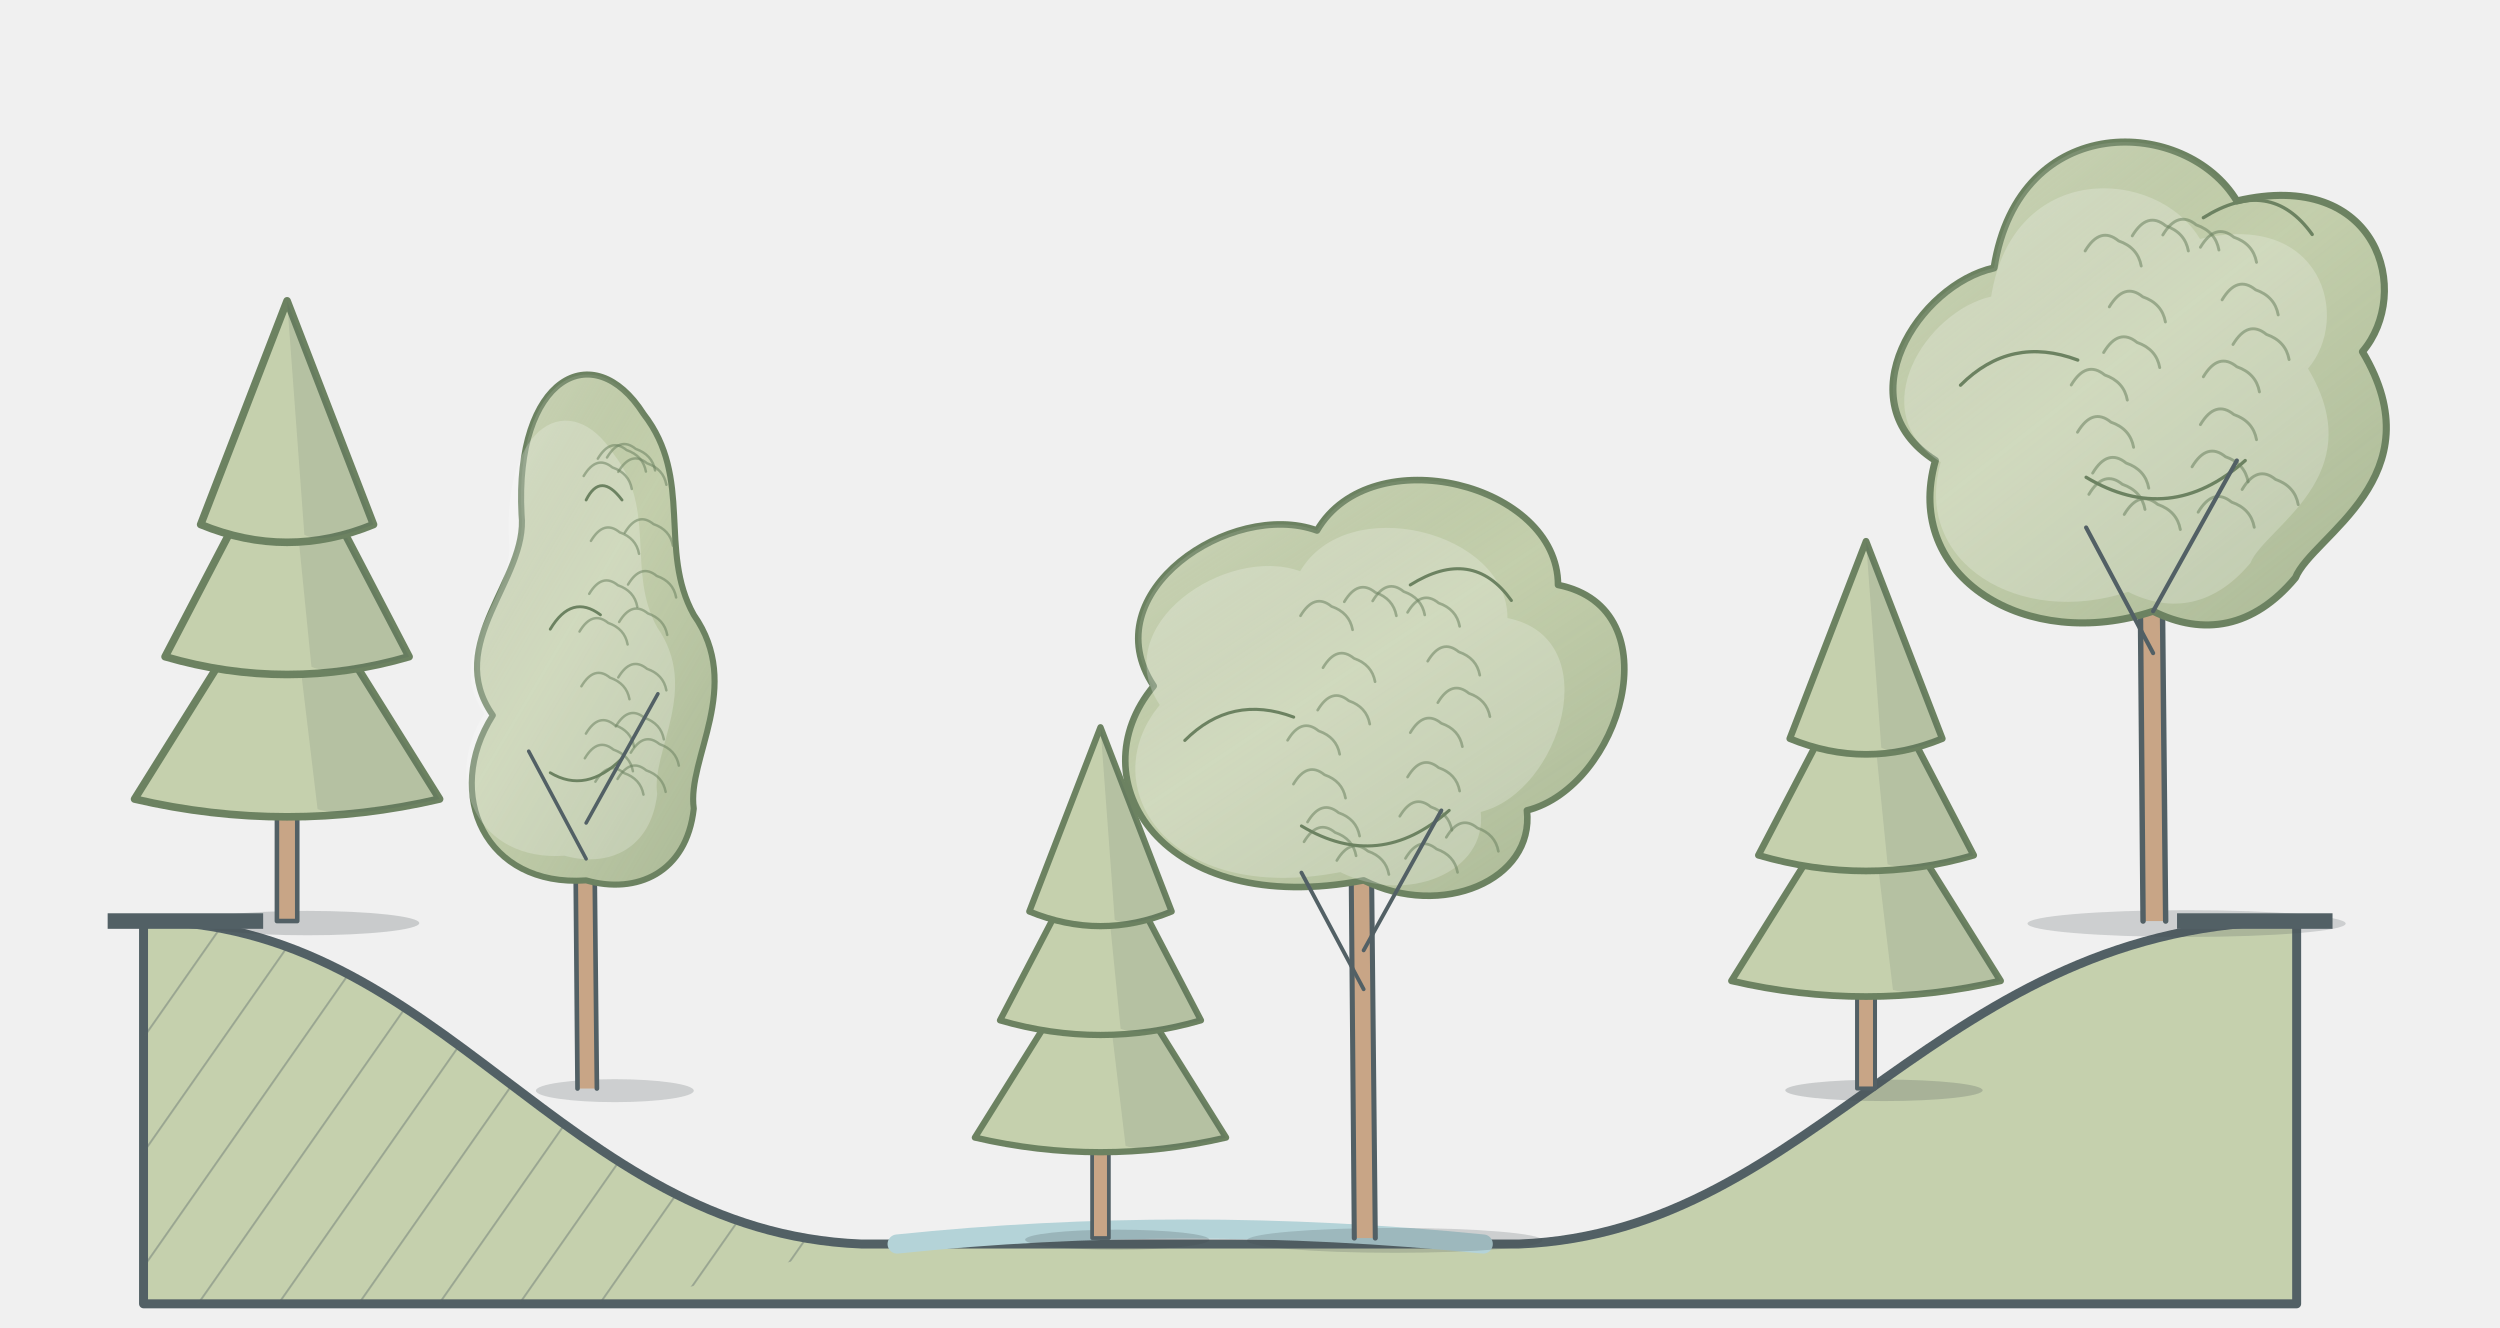
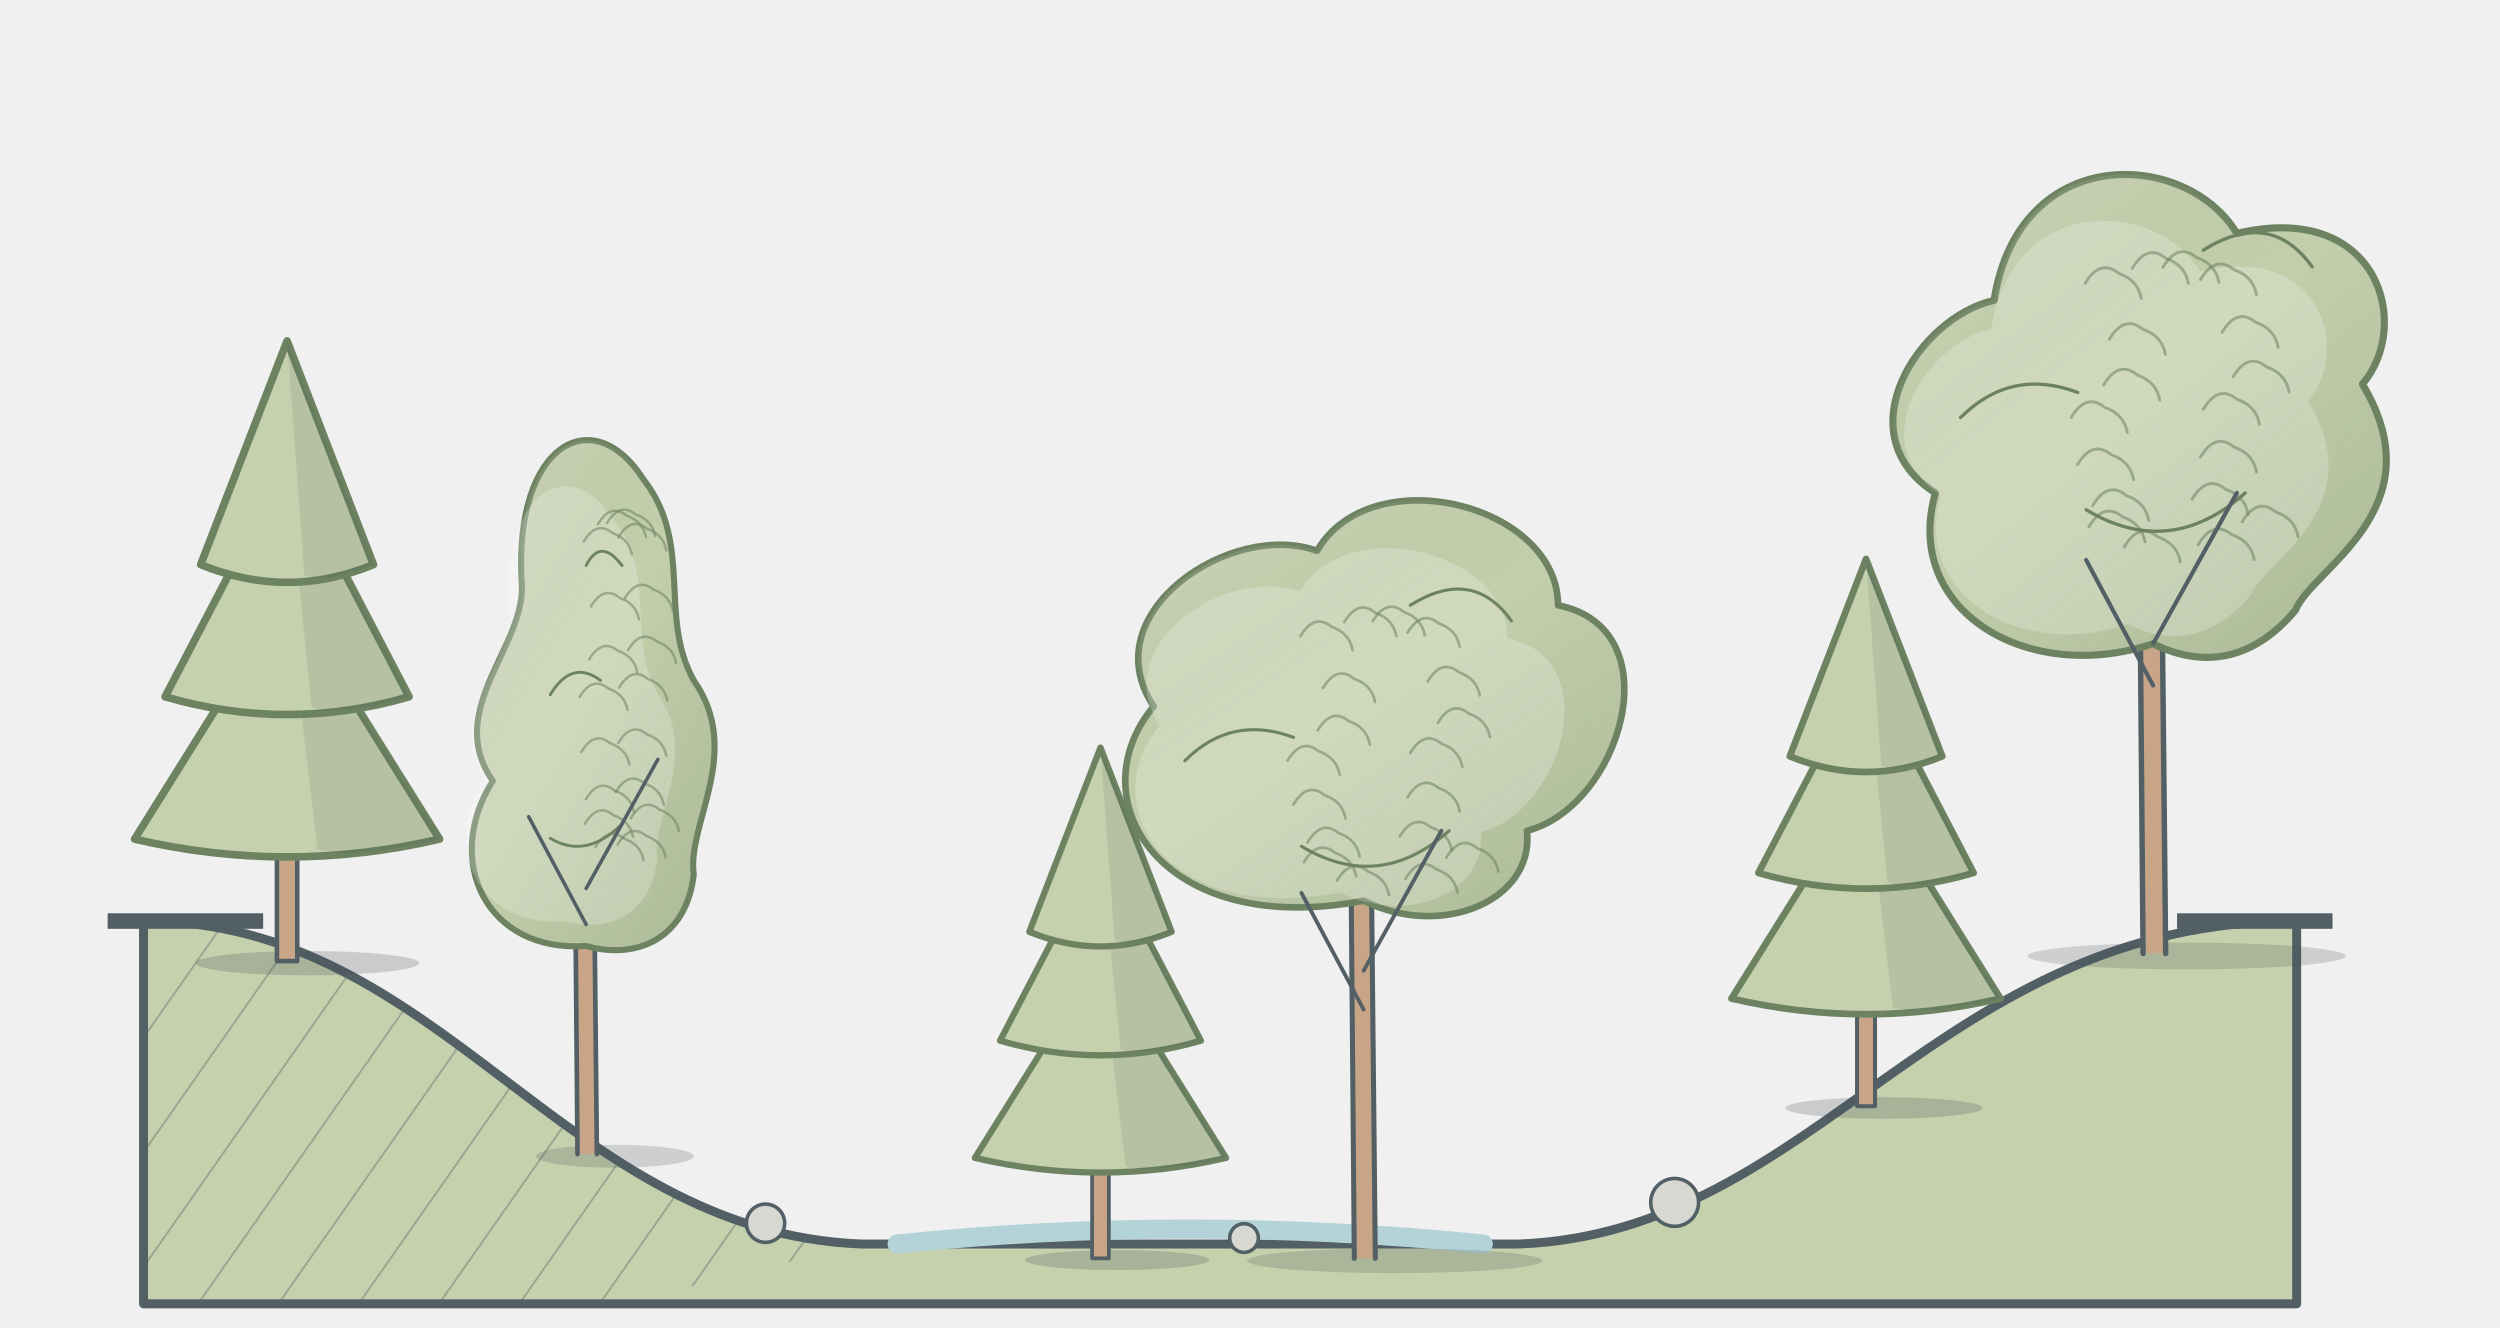
<svg xmlns="http://www.w3.org/2000/svg" viewBox="-1.2 -7.7 20.9 11.1" role="img" aria-label="Ravine / woodland · watercolour · illustrative component" data-piece="29">
  <defs>
    <linearGradient id="piece-29-watercolour-wash" x1="0" y1="0" x2="1" y2=".5">
      <stop stop-color="#fffdf1" stop-opacity=".8" />
      <stop offset=".45" stop-color="#b6c5c5" stop-opacity=".05" />
      <stop offset="1" stop-color="#8b9c90" stop-opacity=".45" />
    </linearGradient>
    <linearGradient id="piece-29-watercolour-leaf-wash" x1="0" y1="0" x2=".8" y2="1">
      <stop stop-color="#faf8f1" stop-opacity=".28" />
      <stop offset=".5" stop-color="#6c8261" stop-opacity=".02" />
      <stop offset="1" stop-color="#6c8261" stop-opacity=".25" />
    </linearGradient>
    <linearGradient id="piece-29-watercolour-lamp-glow" x1="0" y1="0" x2="0" y2="1">
      <stop stop-color="#f4d477" stop-opacity=".06" />
      <stop offset=".4" stop-color="#f1d589" stop-opacity=".17" />
      <stop offset="1" stop-color="#f1d589" stop-opacity="0" />
    </linearGradient>
    <filter id="piece-29-watercolour-soft-glow" x="-50%" y="-15%" width="200%" height="140%">
      <feGaussianBlur stdDeviation=".16" />
    </filter>
    <pattern id="piece-29-watercolour-hatch" width=".55" height=".55" patternUnits="userSpaceOnUse" patternTransform="rotate(35)">
      <path d="M0,0 V.55" stroke="#526065" stroke-width=".035" opacity=".35" />
    </pattern>
    <pattern id="piece-29-watercolour-roof-hatch" width=".34" height=".28" patternUnits="userSpaceOnUse">
      <path d="M.04,.08 l.1,-.025 M.22,.2 l.06,-.04" stroke="#526065" stroke-width=".025" opacity=".45" />
    </pattern>
    <pattern id="piece-29-watercolour-brick" width=".9" height=".4" patternUnits="userSpaceOnUse">
      <path d="M0,.2 H.9 M0,.4 H.9 M.45,0 V.2 M0,.2 V.4" stroke="#526065" stroke-width=".02" opacity=".28" />
    </pattern>
    <pattern id="piece-29-watercolour-panel" width="2.6" height="3" patternUnits="userSpaceOnUse">
      <path d="M0,0 H2.6 M0,0 V3" stroke="#526065" stroke-width=".025" opacity=".16" />
    </pattern>
    <filter id="piece-29-watercolour-grain" x="0" y="0" width="100%" height="100%">
      <feTurbulence type="fractalNoise" baseFrequency=".65" numOctaves="3" stitchTiles="stitch" />
      <feColorMatrix type="saturate" values="0" />
    </filter>
  </defs>
  <g>
    <path d="M0,0 C2.5,0 3.5,2.6 6,2.7 H11.5 C14,2.6 15,0 18,0 V3.2 H0Z" fill="#c5d0ad" stroke="#526065" stroke-width="0.075" stroke-linecap="round" stroke-linejoin="round" />
    <path d="M0,0 C2.5,0 3.5,2.6 6,2.7 L4,3.2 H0Z" fill="url(#piece-29-watercolour-hatch)" stroke="none" stroke-width="0" stroke-linecap="round" stroke-linejoin="round" />
    <path d="M6.3,2.7 Q8.7,2.45 11.2,2.7" fill="none" stroke="#b4d3d8" stroke-width="0.16" stroke-linecap="round" stroke-linejoin="round" />
-     <g data-feature="conifer" transform="translate(1.2 0) scale(0.85)">
+     <g data-feature="conifer" transform="translate(1.2 0.3349238) scale(0.85)">
      <ellipse cx="0.2" cy=".02" rx="1.1" ry="0.12" fill="#3f4a4e" opacity=".22" />
      <path d="M-.1,0 V-1.4 H.1 V0Z" fill="#c8a586" stroke="#526065" stroke-width="0.045" stroke-linecap="round" stroke-linejoin="round" />
      <path d="M-1.5,-1.2 L0,-3.6 L1.5,-1.2 Q0,-0.85 -1.5,-1.2Z" fill="#c5d0ad" stroke="#6c8261" stroke-width="0.075" stroke-linecap="round" stroke-linejoin="round" />
      <path d="M0,-3.6 L1.5,-1.2 Q0.6,-1 0.3,-1.1Z" fill="#3f4a4e" stroke="none" stroke-width="0" stroke-linecap="round" stroke-linejoin="round" opacity=".12" />
      <path d="M-1.2,-2.6 L0,-4.9 L1.2,-2.6 Q0,-2.25 -1.2,-2.6Z" fill="#c5d0ad" stroke="#6c8261" stroke-width="0.075" stroke-linecap="round" stroke-linejoin="round" />
      <path d="M0,-4.9 L1.2,-2.6 Q0.48,-2.4 0.24,-2.5Z" fill="#3f4a4e" stroke="none" stroke-width="0" stroke-linecap="round" stroke-linejoin="round" opacity=".12" />
      <path d="M-0.85,-3.9 L0,-6.1 L0.85,-3.9 Q0,-3.55 -0.85,-3.9Z" fill="#c5d0ad" stroke="#6c8261" stroke-width="0.075" stroke-linecap="round" stroke-linejoin="round" />
      <path d="M0,-6.1 L0.85,-3.9 Q0.34,-3.7 0.17,-3.8Z" fill="#3f4a4e" stroke="none" stroke-width="0" stroke-linecap="round" stroke-linejoin="round" opacity=".12" />
    </g>
-     <g data-feature="tree-1" transform="translate(3.7 1.4) scale(0.6)">
+     <g data-feature="tree-1" transform="translate(3.7 1.948153) scale(0.6)">
      <ellipse cx=".4" cy=".03" rx="1.1" ry=".16" fill="#3f4a4e" opacity=".2" />
      <path d="M-.12,0 L-.16,-4.7 L.1,-4.9 L.15,0" fill="#c8a586" stroke="#526065" stroke-width="0.065" stroke-linecap="round" stroke-linejoin="round" />
      <path d="M0,-2.9 C-1.4,-2.8 -2,-4.1 -1.3,-5.2 C-2,-6.2 -.8,-7.1 -.9,-8 C-1,-9.9 .1,-10.5 .8,-9.4 C1.5,-8.5 1,-7.5 1.5,-6.6 C2.2,-5.6 1.4,-4.6 1.5,-3.9 C1.4,-3 .7,-2.7 0,-2.9 Z" fill="#c5d0ad" stroke="#6c8261" stroke-width="0.085" stroke-linecap="round" stroke-linejoin="round" />
      <path d="M0,-2.9 C-1.4,-2.8 -2,-4.1 -1.3,-5.2 C-2,-6.2 -.8,-7.1 -.9,-8 C-1,-9.9 .1,-10.5 .8,-9.4 C1.5,-8.5 1,-7.5 1.5,-6.6 C2.2,-5.6 1.4,-4.6 1.5,-3.9 C1.4,-3 .7,-2.7 0,-2.9 Z" fill="url(#piece-29-watercolour-leaf-wash)" stroke="none" stroke-width="0" stroke-linecap="round" stroke-linejoin="round" />
      <path d="M0,-2.9 C-1.4,-2.8 -2,-4.1 -1.3,-5.2 C-2,-6.2 -.8,-7.1 -.9,-8 C-1,-9.9 .1,-10.5 .8,-9.4 C1.5,-8.5 1,-7.5 1.5,-6.6 C2.2,-5.6 1.4,-4.6 1.5,-3.9 C1.4,-3 .7,-2.7 0,-2.9 Z" fill="#ffffff" stroke="none" stroke-width="0" stroke-linecap="round" stroke-linejoin="round" opacity=".22" transform="translate(-.3 -.75) scale(.86)" />
      <path d="M0.46,-6.5 q.18,-.3 .4,-.12 q.23,.08 .27,.3" fill="none" stroke="#6c8261" stroke-width="0.035" stroke-linecap="round" stroke-linejoin="round" opacity=".55" />
      <path d="M-0.003,-4.945 q.18,-.3 .4,-.12 q.23,.08 .27,.3" fill="none" stroke="#6c8261" stroke-width="0.035" stroke-linecap="round" stroke-linejoin="round" opacity=".55" />
      <path d="M0.291,-8.792 q.18,-.3 .4,-.12 q.23,.08 .27,.3" fill="none" stroke="#6c8261" stroke-width="0.035" stroke-linecap="round" stroke-linejoin="round" opacity=".55" />
      <path d="M0.622,-4.679 q.18,-.3 .4,-.12 q.23,.08 .27,.3" fill="none" stroke="#6c8261" stroke-width="0.035" stroke-linecap="round" stroke-linejoin="round" opacity=".55" />
      <path d="M0.043,-6.892 q.18,-.3 .4,-.12 q.23,.08 .27,.3" fill="none" stroke="#6c8261" stroke-width="0.035" stroke-linecap="round" stroke-linejoin="round" opacity=".55" />
      <path d="M0.539,-7.744 q.18,-.3 .4,-.12 q.23,.08 .27,.3" fill="none" stroke="#6c8261" stroke-width="0.035" stroke-linecap="round" stroke-linejoin="round" opacity=".55" />
      <path d="M0.129,-4.275 q.18,-.3 .4,-.12 q.23,.08 .27,.3" fill="none" stroke="#6c8261" stroke-width="0.035" stroke-linecap="round" stroke-linejoin="round" opacity=".55" />
      <path d="M-0.034,-8.534 q.18,-.3 .4,-.12 q.23,.08 .27,.3" fill="none" stroke="#6c8261" stroke-width="0.035" stroke-linecap="round" stroke-linejoin="round" opacity=".55" />
      <path d="M0.448,-5.728 q.18,-.3 .4,-.12 q.23,.08 .27,.3" fill="none" stroke="#6c8261" stroke-width="0.035" stroke-linecap="round" stroke-linejoin="round" opacity=".55" />
      <path d="M-0.066,-5.604 q.18,-.3 .4,-.12 q.23,.08 .27,.3" fill="none" stroke="#6c8261" stroke-width="0.035" stroke-linecap="round" stroke-linejoin="round" opacity=".55" />
      <path d="M0.448,-8.592 q.18,-.3 .4,-.12 q.23,.08 .27,.3" fill="none" stroke="#6c8261" stroke-width="0.035" stroke-linecap="round" stroke-linejoin="round" opacity=".55" />
      <path d="M0.438,-4.313 q.18,-.3 .4,-.12 q.23,.08 .27,.3" fill="none" stroke="#6c8261" stroke-width="0.035" stroke-linecap="round" stroke-linejoin="round" opacity=".55" />
      <path d="M0.067,-7.63 q.18,-.3 .4,-.12 q.23,.08 .27,.3" fill="none" stroke="#6c8261" stroke-width="0.035" stroke-linecap="round" stroke-linejoin="round" opacity=".55" />
      <path d="M0.584,-7.022 q.18,-.3 .4,-.12 q.23,.08 .27,.3" fill="none" stroke="#6c8261" stroke-width="0.035" stroke-linecap="round" stroke-linejoin="round" opacity=".55" />
      <path d="M-0.018,-4.601 q.18,-.3 .4,-.12 q.23,.08 .27,.3" fill="none" stroke="#6c8261" stroke-width="0.035" stroke-linecap="round" stroke-linejoin="round" opacity=".55" />
      <path d="M0.163,-8.776 q.18,-.3 .4,-.12 q.23,.08 .27,.3" fill="none" stroke="#6c8261" stroke-width="0.035" stroke-linecap="round" stroke-linejoin="round" opacity=".55" />
      <path d="M0.413,-5.045 q.18,-.3 .4,-.12 q.23,.08 .27,.3" fill="none" stroke="#6c8261" stroke-width="0.035" stroke-linecap="round" stroke-linejoin="round" opacity=".55" />
      <path d="M-0.092,-6.367 q.18,-.3 .4,-.12 q.23,.08 .27,.3" fill="none" stroke="#6c8261" stroke-width="0.035" stroke-linecap="round" stroke-linejoin="round" opacity=".55" />
      <path d="M-.5,-6.4 q.3,-.5 .7,-.2 M0,-8.2 q.2,-.4 .5,0 M-.5,-4.4 q.5,.3 1,-.2" fill="none" stroke="#6c8261" stroke-width="0.04" stroke-linecap="round" stroke-linejoin="round" />
      <path d="M0,-3.2 l-.8,-1.5 M0,-3.7 l1,-1.8" fill="none" stroke="#526065" stroke-width="0.05" stroke-linecap="round" stroke-linejoin="round" />
    </g>
-     <g data-feature="conifer" transform="translate(8 2.65) scale(0.7)">
+     <g data-feature="conifer" transform="translate(8 2.82) scale(0.7)">
      <ellipse cx="0.2" cy=".02" rx="1.1" ry="0.12" fill="#3f4a4e" opacity=".22" />
      <path d="M-.1,0 V-1.4 H.1 V0Z" fill="#c8a586" stroke="#526065" stroke-width="0.045" stroke-linecap="round" stroke-linejoin="round" />
      <path d="M-1.5,-1.2 L0,-3.6 L1.5,-1.2 Q0,-0.85 -1.5,-1.2Z" fill="#c5d0ad" stroke="#6c8261" stroke-width="0.075" stroke-linecap="round" stroke-linejoin="round" />
      <path d="M0,-3.6 L1.5,-1.2 Q0.6,-1 0.3,-1.1Z" fill="#3f4a4e" stroke="none" stroke-width="0" stroke-linecap="round" stroke-linejoin="round" opacity=".12" />
      <path d="M-1.2,-2.6 L0,-4.9 L1.2,-2.6 Q0,-2.25 -1.2,-2.6Z" fill="#c5d0ad" stroke="#6c8261" stroke-width="0.075" stroke-linecap="round" stroke-linejoin="round" />
      <path d="M0,-4.9 L1.2,-2.6 Q0.48,-2.4 0.24,-2.5Z" fill="#3f4a4e" stroke="none" stroke-width="0" stroke-linecap="round" stroke-linejoin="round" opacity=".12" />
      <path d="M-0.85,-3.9 L0,-6.1 L0.85,-3.9 Q0,-3.55 -0.85,-3.9Z" fill="#c5d0ad" stroke="#6c8261" stroke-width="0.075" stroke-linecap="round" stroke-linejoin="round" />
      <path d="M0,-6.1 L0.85,-3.9 Q0.34,-3.7 0.17,-3.8Z" fill="#3f4a4e" stroke="none" stroke-width="0" stroke-linecap="round" stroke-linejoin="round" opacity=".12" />
    </g>
-     <g data-feature="tree-0" transform="translate(10.2 2.65) scale(0.65)">
+     <g data-feature="tree-0" transform="translate(10.2 2.82) scale(0.65)">
      <ellipse cx=".4" cy=".03" rx="1.9" ry=".16" fill="#3f4a4e" opacity=".2" />
      <path d="M-.12,0 L-.16,-4.7 L.1,-4.9 L.15,0" fill="#c8a586" stroke="#526065" stroke-width="0.065" stroke-linecap="round" stroke-linejoin="round" />
      <path d="M0,-4.6 C-2.6,-4.1 -3.7,-5.9 -2.7,-7.1 C-3.5,-8.3 -1.7,-9.5 -.6,-9.1 C.1,-10.3 2.5,-9.7 2.5,-8.4 C4,-8.1 3.3,-5.8 2.1,-5.5 C2.2,-4.6 1,-4.1 0,-4.6 Z" fill="#c5d0ad" stroke="#6c8261" stroke-width="0.085" stroke-linecap="round" stroke-linejoin="round" />
      <path d="M0,-4.6 C-2.6,-4.1 -3.7,-5.9 -2.7,-7.1 C-3.5,-8.3 -1.7,-9.5 -.6,-9.1 C.1,-10.3 2.5,-9.7 2.5,-8.4 C4,-8.1 3.3,-5.8 2.1,-5.5 C2.2,-4.6 1,-4.1 0,-4.6 Z" fill="url(#piece-29-watercolour-leaf-wash)" stroke="none" stroke-width="0" stroke-linecap="round" stroke-linejoin="round" />
      <path d="M0,-4.6 C-2.6,-4.1 -3.7,-5.9 -2.7,-7.1 C-3.5,-8.3 -1.7,-9.5 -.6,-9.1 C.1,-10.3 2.5,-9.7 2.5,-8.4 C4,-8.1 3.3,-5.8 2.1,-5.5 C2.2,-4.6 1,-4.1 0,-4.6 Z" fill="#ffffff" stroke="none" stroke-width="0" stroke-linecap="round" stroke-linejoin="round" opacity=".22" transform="translate(-.3 -.75) scale(.86)" />
      <path d="M0.6,-6.5 q.18,-.3 .4,-.12 q.23,.08 .27,.3" fill="none" stroke="#6c8261" stroke-width="0.035" stroke-linecap="round" stroke-linejoin="round" opacity=".55" />
      <path d="M-0.722,-5.35 q.18,-.3 .4,-.12 q.23,.08 .27,.3" fill="none" stroke="#6c8261" stroke-width="0.035" stroke-linecap="round" stroke-linejoin="round" opacity=".55" />
      <path d="M0.116,-8.194 q.18,-.3 .4,-.12 q.23,.08 .27,.3" fill="none" stroke="#6c8261" stroke-width="0.035" stroke-linecap="round" stroke-linejoin="round" opacity=".55" />
      <path d="M1.063,-5.154 q.18,-.3 .4,-.12 q.23,.08 .27,.3" fill="none" stroke="#6c8261" stroke-width="0.035" stroke-linecap="round" stroke-linejoin="round" opacity=".55" />
      <path d="M-0.591,-6.79 q.18,-.3 .4,-.12 q.23,.08 .27,.3" fill="none" stroke="#6c8261" stroke-width="0.035" stroke-linecap="round" stroke-linejoin="round" opacity=".55" />
      <path d="M0.824,-7.419 q.18,-.3 .4,-.12 q.23,.08 .27,.3" fill="none" stroke="#6c8261" stroke-width="0.035" stroke-linecap="round" stroke-linejoin="round" opacity=".55" />
      <path d="M-0.345,-4.856 q.18,-.3 .4,-.12 q.23,.08 .27,.3" fill="none" stroke="#6c8261" stroke-width="0.035" stroke-linecap="round" stroke-linejoin="round" opacity=".55" />
      <path d="M-0.812,-8.003 q.18,-.3 .4,-.12 q.23,.08 .27,.3" fill="none" stroke="#6c8261" stroke-width="0.035" stroke-linecap="round" stroke-linejoin="round" opacity=".55" />
      <path d="M0.565,-5.929 q.18,-.3 .4,-.12 q.23,.08 .27,.3" fill="none" stroke="#6c8261" stroke-width="0.035" stroke-linecap="round" stroke-linejoin="round" opacity=".55" />
      <path d="M-0.903,-5.838 q.18,-.3 .4,-.12 q.23,.08 .27,.3" fill="none" stroke="#6c8261" stroke-width="0.035" stroke-linecap="round" stroke-linejoin="round" opacity=".55" />
      <path d="M0.565,-8.047 q.18,-.3 .4,-.12 q.23,.08 .27,.3" fill="none" stroke="#6c8261" stroke-width="0.035" stroke-linecap="round" stroke-linejoin="round" opacity=".55" />
      <path d="M0.538,-4.883 q.18,-.3 .4,-.12 q.23,.08 .27,.3" fill="none" stroke="#6c8261" stroke-width="0.035" stroke-linecap="round" stroke-linejoin="round" opacity=".55" />
      <path d="M-0.523,-7.335 q.18,-.3 .4,-.12 q.23,.08 .27,.3" fill="none" stroke="#6c8261" stroke-width="0.035" stroke-linecap="round" stroke-linejoin="round" opacity=".55" />
      <path d="M0.954,-6.886 q.18,-.3 .4,-.12 q.23,.08 .27,.3" fill="none" stroke="#6c8261" stroke-width="0.035" stroke-linecap="round" stroke-linejoin="round" opacity=".55" />
      <path d="M-0.767,-5.096 q.18,-.3 .4,-.12 q.23,.08 .27,.3" fill="none" stroke="#6c8261" stroke-width="0.035" stroke-linecap="round" stroke-linejoin="round" opacity=".55" />
      <path d="M-0.249,-8.183 q.18,-.3 .4,-.12 q.23,.08 .27,.3" fill="none" stroke="#6c8261" stroke-width="0.035" stroke-linecap="round" stroke-linejoin="round" opacity=".55" />
      <path d="M0.465,-5.425 q.18,-.3 .4,-.12 q.23,.08 .27,.3" fill="none" stroke="#6c8261" stroke-width="0.035" stroke-linecap="round" stroke-linejoin="round" opacity=".55" />
      <path d="M-0.978,-6.402 q.18,-.3 .4,-.12 q.23,.08 .27,.3" fill="none" stroke="#6c8261" stroke-width="0.035" stroke-linecap="round" stroke-linejoin="round" opacity=".55" />
      <path d="M-2.3,-6.4 q.6,-.6 1.4,-.3 M.6,-8.4 q.8,-.5 1.3,.2 M-.8,-5.3 q1,.6 1.9,-.2" fill="none" stroke="#6c8261" stroke-width="0.04" stroke-linecap="round" stroke-linejoin="round" />
      <path d="M0,-3.2 l-.8,-1.5 M0,-3.7 l1,-1.8" fill="none" stroke="#526065" stroke-width="0.05" stroke-linecap="round" stroke-linejoin="round" />
    </g>
-     <g data-feature="conifer" transform="translate(14.4 1.4) scale(0.75)">
+     <g data-feature="conifer" transform="translate(14.4 1.54772) scale(0.75)">
      <ellipse cx="0.2" cy=".02" rx="1.1" ry="0.12" fill="#3f4a4e" opacity=".22" />
      <path d="M-.1,0 V-1.4 H.1 V0Z" fill="#c8a586" stroke="#526065" stroke-width="0.045" stroke-linecap="round" stroke-linejoin="round" />
      <path d="M-1.5,-1.2 L0,-3.6 L1.5,-1.2 Q0,-0.85 -1.5,-1.2Z" fill="#c5d0ad" stroke="#6c8261" stroke-width="0.075" stroke-linecap="round" stroke-linejoin="round" />
      <path d="M0,-3.6 L1.5,-1.2 Q0.6,-1 0.3,-1.1Z" fill="#3f4a4e" stroke="none" stroke-width="0" stroke-linecap="round" stroke-linejoin="round" opacity=".12" />
      <path d="M-1.2,-2.6 L0,-4.9 L1.2,-2.6 Q0,-2.25 -1.2,-2.6Z" fill="#c5d0ad" stroke="#6c8261" stroke-width="0.075" stroke-linecap="round" stroke-linejoin="round" />
      <path d="M0,-4.9 L1.2,-2.6 Q0.48,-2.4 0.24,-2.5Z" fill="#3f4a4e" stroke="none" stroke-width="0" stroke-linecap="round" stroke-linejoin="round" opacity=".12" />
      <path d="M-0.85,-3.9 L0,-6.1 L0.85,-3.9 Q0,-3.55 -0.85,-3.9Z" fill="#c5d0ad" stroke="#6c8261" stroke-width="0.075" stroke-linecap="round" stroke-linejoin="round" />
      <path d="M0,-6.1 L0.85,-3.9 Q0.34,-3.7 0.17,-3.8Z" fill="#3f4a4e" stroke="none" stroke-width="0" stroke-linecap="round" stroke-linejoin="round" opacity=".12" />
    </g>
-     <g data-feature="tree-2" transform="translate(16.8 0) scale(0.7)">
+     <g data-feature="tree-2" transform="translate(16.8 0.2711784) scale(0.7)">
      <ellipse cx=".4" cy=".03" rx="1.9" ry=".16" fill="#3f4a4e" opacity=".2" />
      <path d="M-.12,0 L-.16,-4.7 L.1,-4.9 L.15,0" fill="#c8a586" stroke="#526065" stroke-width="0.065" stroke-linecap="round" stroke-linejoin="round" />
      <path d="M0,-3.7 C-1.5,-3.2 -3,-4.1 -2.6,-5.5 C-3.7,-6.2 -2.8,-7.6 -1.9,-7.8 C-1.6,-9.7 .4,-9.6 1,-8.6 C2.7,-9 3.1,-7.5 2.5,-6.8 C3.4,-5.3 1.9,-4.6 1.7,-4.1 C1.2,-3.5 .6,-3.4 0,-3.7 Z" fill="#c5d0ad" stroke="#6c8261" stroke-width="0.085" stroke-linecap="round" stroke-linejoin="round" />
      <path d="M0,-3.7 C-1.5,-3.2 -3,-4.1 -2.6,-5.5 C-3.7,-6.2 -2.8,-7.6 -1.9,-7.8 C-1.6,-9.7 .4,-9.6 1,-8.6 C2.7,-9 3.1,-7.5 2.5,-6.8 C3.4,-5.3 1.9,-4.6 1.7,-4.1 C1.2,-3.5 .6,-3.4 0,-3.7 Z" fill="url(#piece-29-watercolour-leaf-wash)" stroke="none" stroke-width="0" stroke-linecap="round" stroke-linejoin="round" />
      <path d="M0,-3.7 C-1.5,-3.2 -3,-4.1 -2.6,-5.5 C-3.7,-6.2 -2.8,-7.6 -1.9,-7.8 C-1.6,-9.7 .4,-9.6 1,-8.6 C2.7,-9 3.1,-7.5 2.5,-6.8 C3.4,-5.3 1.9,-4.6 1.7,-4.1 C1.2,-3.5 .6,-3.4 0,-3.7 Z" fill="#ffffff" stroke="none" stroke-width="0" stroke-linecap="round" stroke-linejoin="round" opacity=".22" transform="translate(-.3 -.75) scale(.86)" />
      <path d="M0.6,-6.5 q.18,-.3 .4,-.12 q.23,.08 .27,.3" fill="none" stroke="#6c8261" stroke-width="0.035" stroke-linecap="round" stroke-linejoin="round" opacity=".55" />
      <path d="M-0.722,-5.35 q.18,-.3 .4,-.12 q.23,.08 .27,.3" fill="none" stroke="#6c8261" stroke-width="0.035" stroke-linecap="round" stroke-linejoin="round" opacity=".55" />
      <path d="M0.116,-8.194 q.18,-.3 .4,-.12 q.23,.08 .27,.3" fill="none" stroke="#6c8261" stroke-width="0.035" stroke-linecap="round" stroke-linejoin="round" opacity=".55" />
      <path d="M1.063,-5.154 q.18,-.3 .4,-.12 q.23,.08 .27,.3" fill="none" stroke="#6c8261" stroke-width="0.035" stroke-linecap="round" stroke-linejoin="round" opacity=".55" />
      <path d="M-0.591,-6.79 q.18,-.3 .4,-.12 q.23,.08 .27,.3" fill="none" stroke="#6c8261" stroke-width="0.035" stroke-linecap="round" stroke-linejoin="round" opacity=".55" />
      <path d="M0.824,-7.419 q.18,-.3 .4,-.12 q.23,.08 .27,.3" fill="none" stroke="#6c8261" stroke-width="0.035" stroke-linecap="round" stroke-linejoin="round" opacity=".55" />
      <path d="M-0.345,-4.856 q.18,-.3 .4,-.12 q.23,.08 .27,.3" fill="none" stroke="#6c8261" stroke-width="0.035" stroke-linecap="round" stroke-linejoin="round" opacity=".55" />
      <path d="M-0.812,-8.003 q.18,-.3 .4,-.12 q.23,.08 .27,.3" fill="none" stroke="#6c8261" stroke-width="0.035" stroke-linecap="round" stroke-linejoin="round" opacity=".55" />
      <path d="M0.565,-5.929 q.18,-.3 .4,-.12 q.23,.08 .27,.3" fill="none" stroke="#6c8261" stroke-width="0.035" stroke-linecap="round" stroke-linejoin="round" opacity=".55" />
      <path d="M-0.903,-5.838 q.18,-.3 .4,-.12 q.23,.08 .27,.3" fill="none" stroke="#6c8261" stroke-width="0.035" stroke-linecap="round" stroke-linejoin="round" opacity=".55" />
      <path d="M0.565,-8.047 q.18,-.3 .4,-.12 q.23,.08 .27,.3" fill="none" stroke="#6c8261" stroke-width="0.035" stroke-linecap="round" stroke-linejoin="round" opacity=".55" />
      <path d="M0.538,-4.883 q.18,-.3 .4,-.12 q.23,.08 .27,.3" fill="none" stroke="#6c8261" stroke-width="0.035" stroke-linecap="round" stroke-linejoin="round" opacity=".55" />
      <path d="M-0.523,-7.335 q.18,-.3 .4,-.12 q.23,.08 .27,.3" fill="none" stroke="#6c8261" stroke-width="0.035" stroke-linecap="round" stroke-linejoin="round" opacity=".55" />
      <path d="M0.954,-6.886 q.18,-.3 .4,-.12 q.23,.08 .27,.3" fill="none" stroke="#6c8261" stroke-width="0.035" stroke-linecap="round" stroke-linejoin="round" opacity=".55" />
      <path d="M-0.767,-5.096 q.18,-.3 .4,-.12 q.23,.08 .27,.3" fill="none" stroke="#6c8261" stroke-width="0.035" stroke-linecap="round" stroke-linejoin="round" opacity=".55" />
      <path d="M-0.249,-8.183 q.18,-.3 .4,-.12 q.23,.08 .27,.3" fill="none" stroke="#6c8261" stroke-width="0.035" stroke-linecap="round" stroke-linejoin="round" opacity=".55" />
      <path d="M0.465,-5.425 q.18,-.3 .4,-.12 q.23,.08 .27,.3" fill="none" stroke="#6c8261" stroke-width="0.035" stroke-linecap="round" stroke-linejoin="round" opacity=".55" />
      <path d="M-0.978,-6.402 q.18,-.3 .4,-.12 q.23,.08 .27,.3" fill="none" stroke="#6c8261" stroke-width="0.035" stroke-linecap="round" stroke-linejoin="round" opacity=".55" />
      <path d="M-2.3,-6.4 q.6,-.6 1.4,-.3 M.6,-8.4 q.8,-.5 1.3,.2 M-.8,-5.3 q1,.6 1.9,-.2" fill="none" stroke="#6c8261" stroke-width="0.04" stroke-linecap="round" stroke-linejoin="round" />
      <path d="M0,-3.2 l-.8,-1.5 M0,-3.7 l1,-1.8" fill="none" stroke="#526065" stroke-width="0.05" stroke-linecap="round" stroke-linejoin="round" />
    </g>
+     <circle cx="5.2" cy="2.526" r="0.16" fill="#d6d8d1" stroke="#526065" stroke-width="0.03" />
+     <circle cx="12.8" cy="2.352" r="0.2" fill="#d6d8d1" stroke="#526065" stroke-width="0.03" />
+     <circle cx="9.2" cy="2.65" r="0.12" fill="#d6d8d1" stroke="#526065" stroke-width="0.03" />
    <line x1="-0.3" y1="0" x2="1" y2="0" stroke="#526065" stroke-width="0.13" />
    <line x1="17" y1="0" x2="18.3" y2="0" stroke="#526065" stroke-width="0.13" />
  </g>
</svg>
